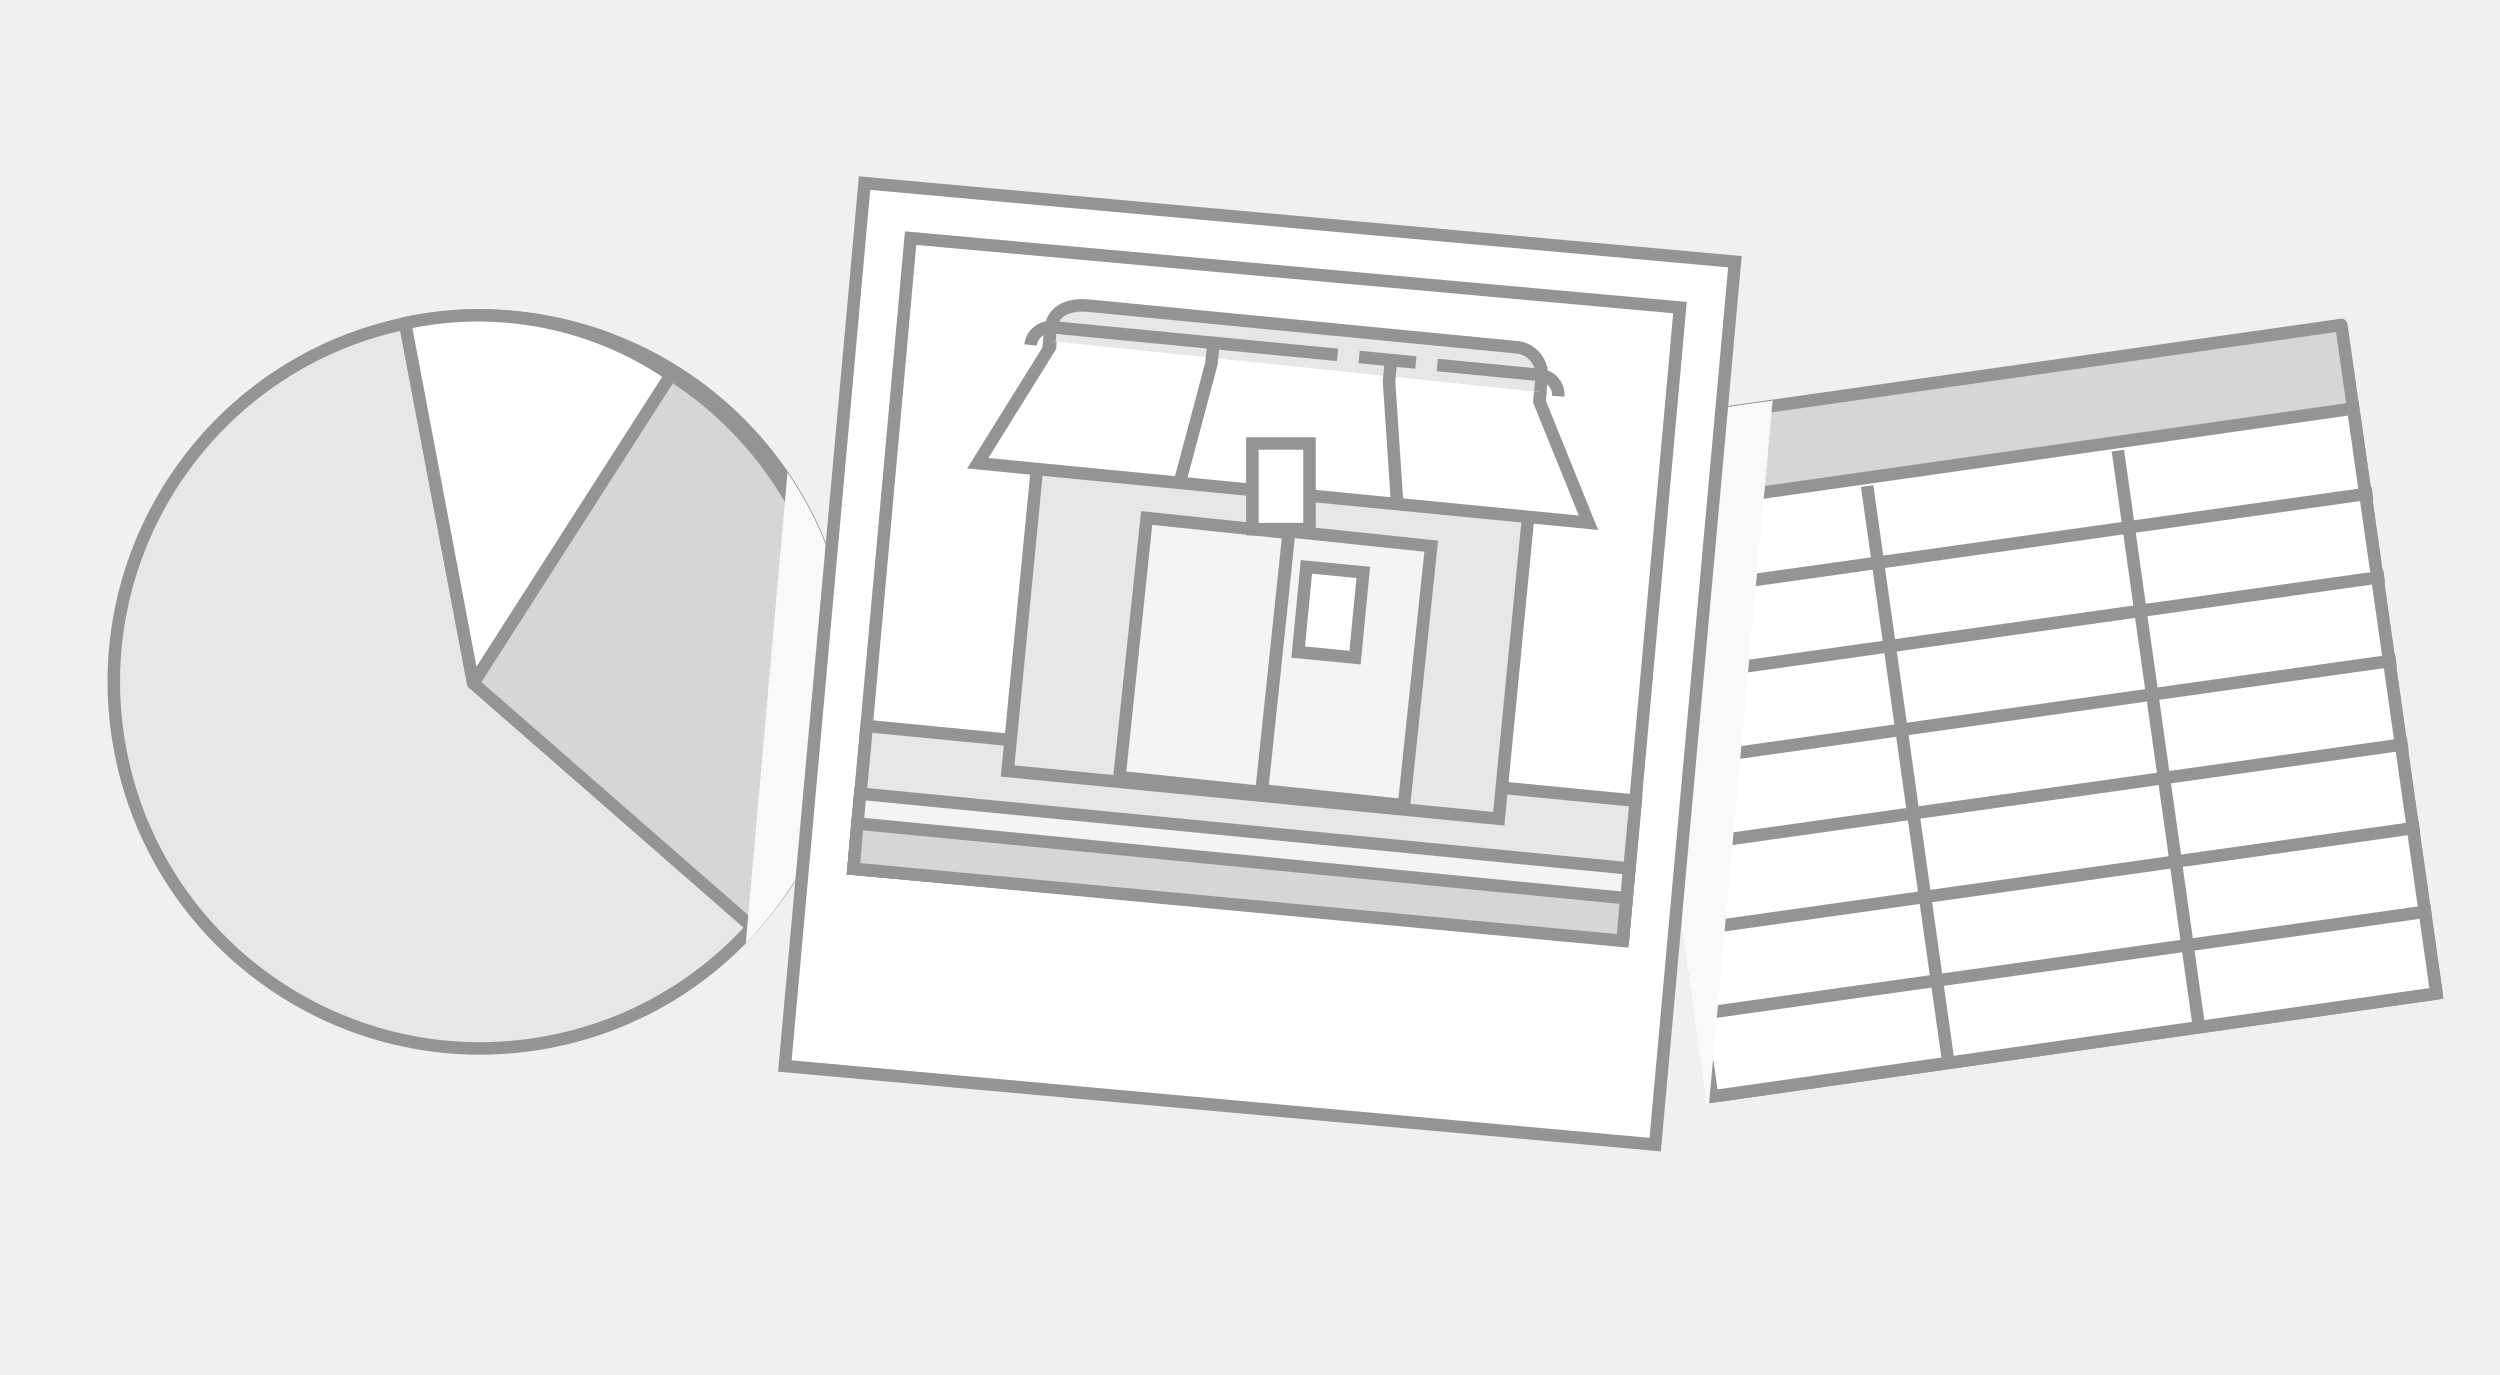
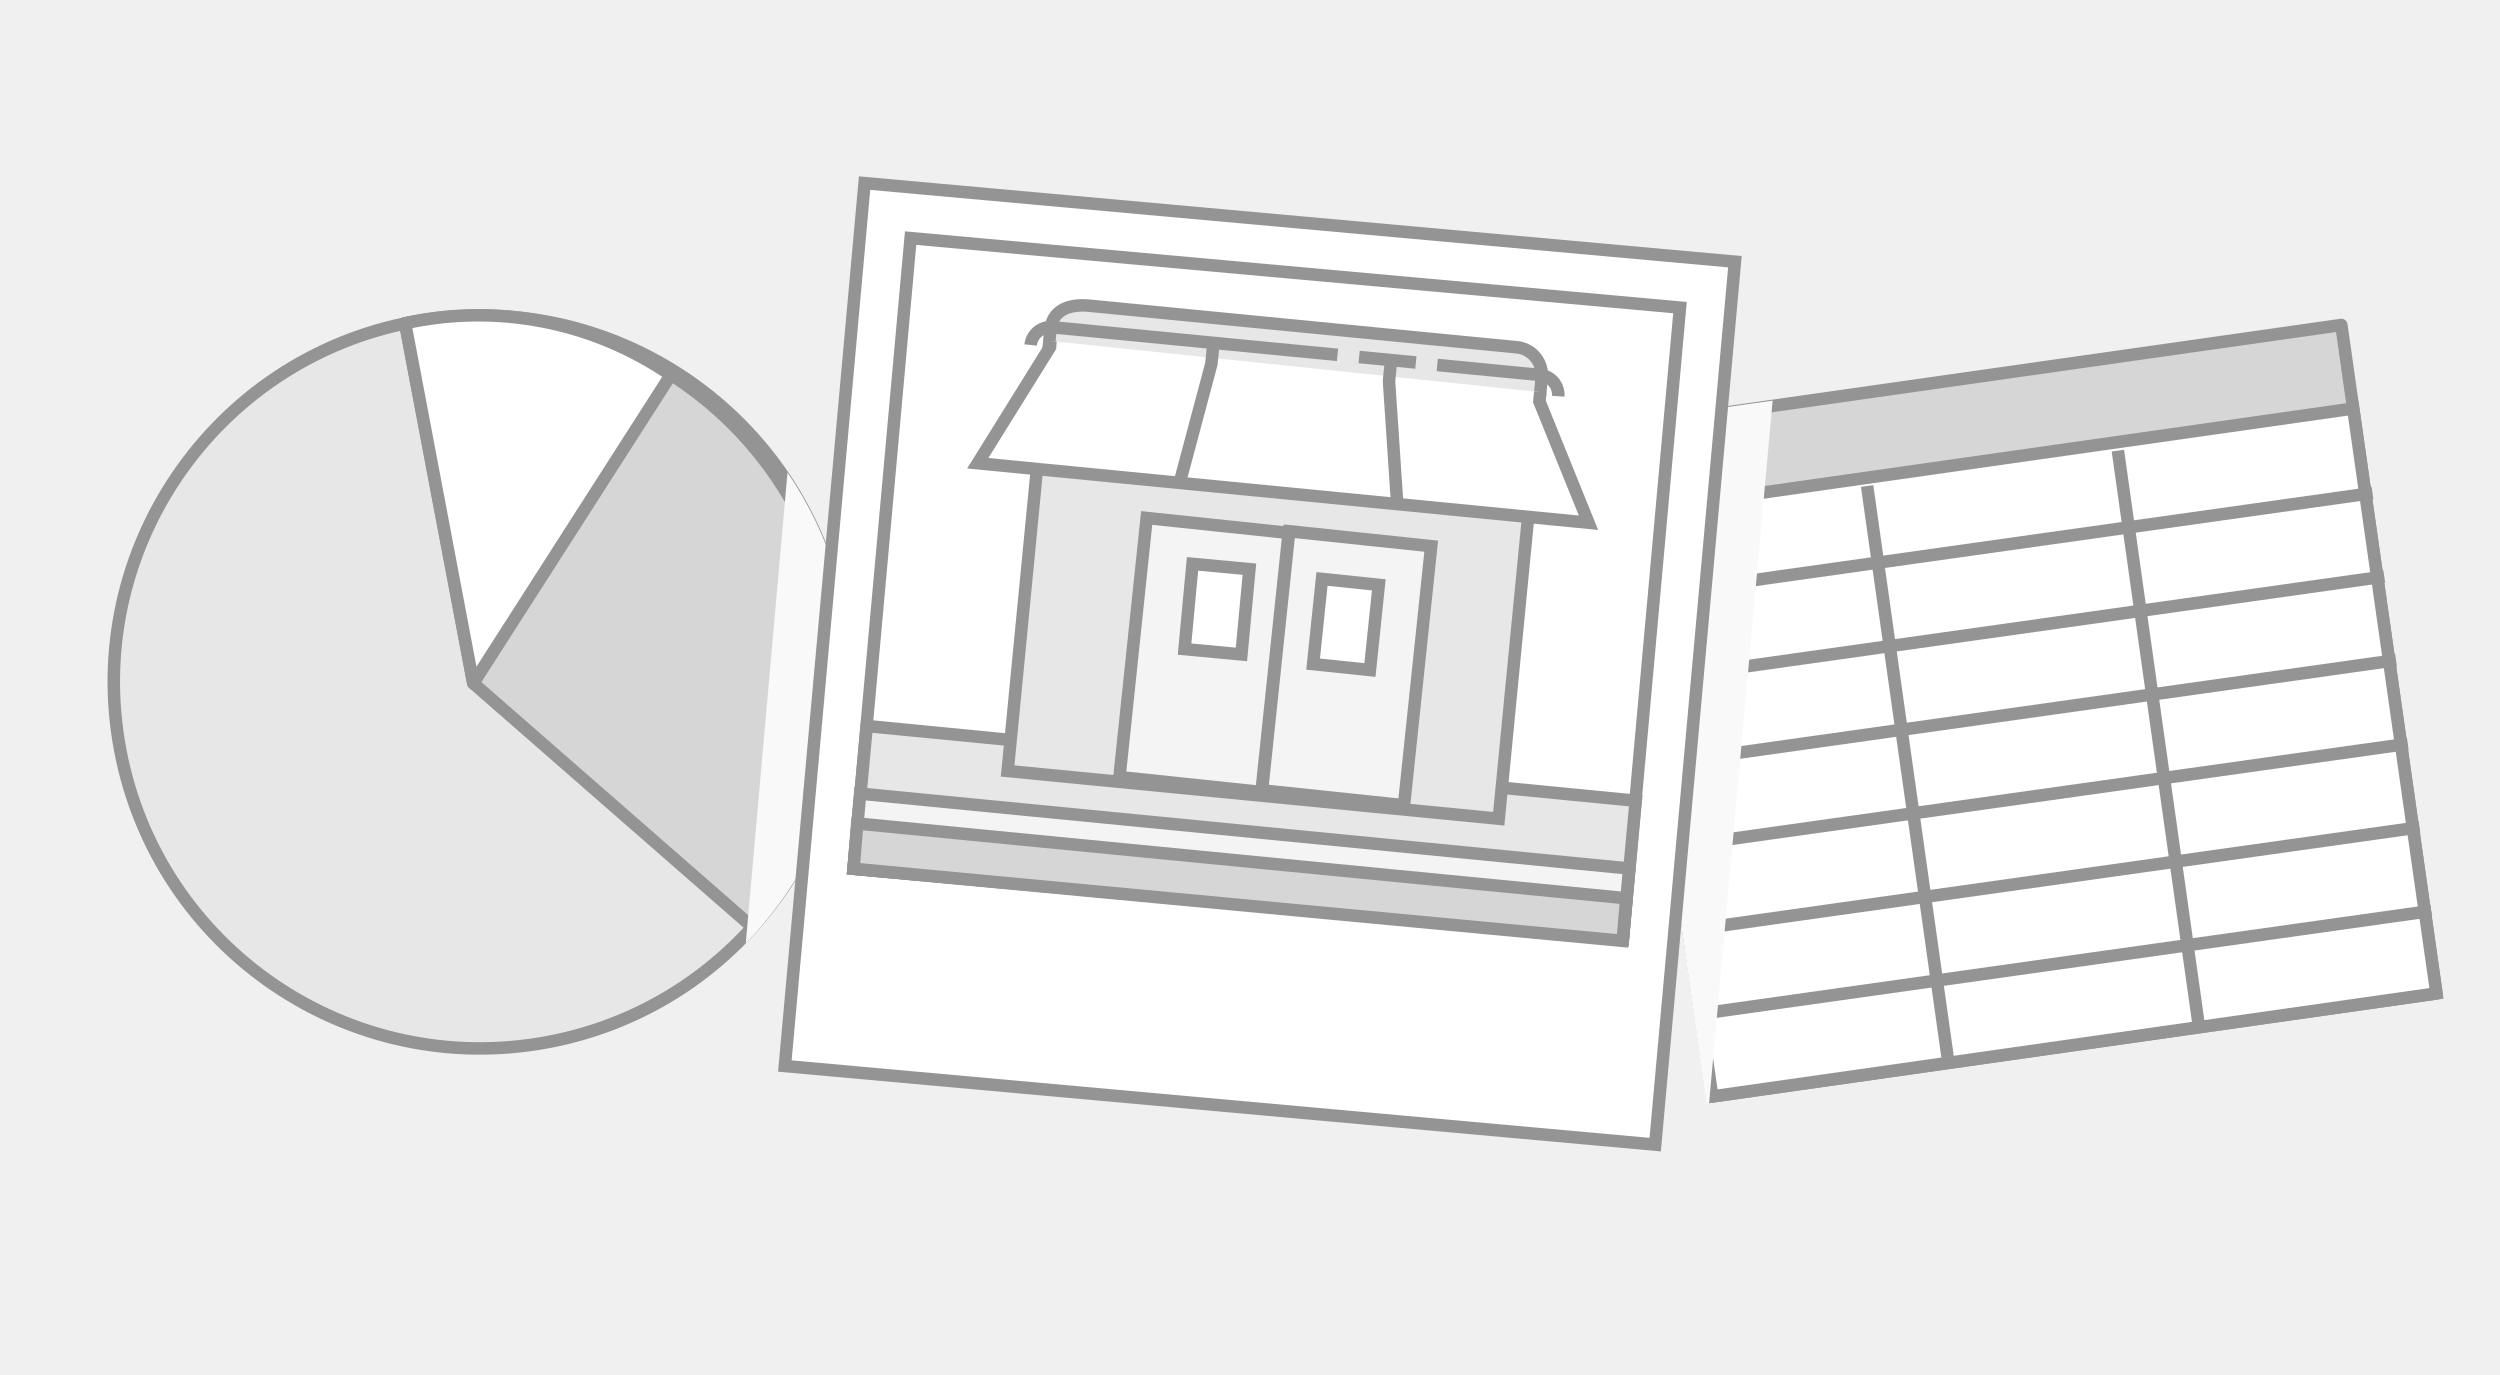
- <svg xmlns="http://www.w3.org/2000/svg" width="200" height="110" viewBox="0 0 200 110">
+ <svg xmlns="http://www.w3.org/2000/svg" version="1.1" viewBox="0 0 200 110" height="110" width="200">
  <defs>
    <style>
- .cls-7{fill:#e7e7e7}.cls-2,.cls-4,.cls-5,.cls-7,.cls-8{stroke:#949494}.cls-2{stroke-linejoin:round;fill:#d6d6d6}.cls-4{fill:#fff}.cls-4,.cls-5,.cls-7,.cls-8{stroke-miterlimit:10}.cls-5{fill:#f4f4f4}.cls-8{fill:none}
- </style>
+       .cls-7{fill:#e7e7e7}.cls-2,.cls-4,.cls-5,.cls-7,.cls-8{stroke:#949494}.cls-2{stroke-linejoin:round;fill:#d6d6d6}.cls-4{fill:#fff}.cls-4,.cls-5,.cls-7,.cls-8{stroke-miterlimit:10}.cls-5{fill:#f4f4f4}.cls-8{fill:none}
+     </style>
  </defs>
-   <circle cx="38.42" cy="54.56" r="29.31" fill="#e7e7e7" stroke="#949494" stroke-linejoin="round" transform="rotate(-10.72 38.4262 54.5704)" />
-   <path d="M60 74a29.36 29.36 0 0 0-27.59-48.14l5.45 28.8z" class="cls-2" />
-   <path fill="#fff" stroke="#949494" stroke-linejoin="round" d="M53.66 30a27.2 27.2 0 0 0-21.25-4.14l5.45 28.8z" />
-   <path d="M129.37 34.241l57.936-8.245 7.612 53.481-57.936 8.246z" class="cls-2" />
-   <path d="M130.32 40.928l57.936-8.246 6.659 46.788-57.936 8.245z" class="cls-4" />
-   <path d="M131.85 47.6l57.95-8.16m-57.01 14.84l57.95-8.16m-57.01 14.85l57.95-8.16m-57.01 14.84l57.95-8.15m-57 14.84l57.94-8.16m-57 14.85l57.94-8.16m-45.13-33.99l6.44 45.69m13.62-48.52l6.43 45.69" class="cls-5" />
-   <path fill="#f9f9fa" d="M128.84 33.88l7.68 54.47.2-.02 5.09-56.28-12.97 1.83zM59.66 75.47A30.14 30.14 0 0 0 63 71.35a29.79 29.79 0 0 0 0-33.55z" />
-   <path d="M69.166 14.649l69.627 6.288-6.378 70.633-69.627-6.288z" class="cls-4" />
-   <path d="M134.399 24.609l-4.556 50.455-61.55-5.558 4.556-50.455z" class="cls-4" />
-   <path d="M69.34 58.08l61.52 5.98-1 10.76-61.58-5.32 1.06-11.42z" class="cls-7" />
-   <path d="M87.18 24.46c-1.92-.19-3 .53-3.14 1.88l-3.43 35.34 39.29 3.82 3.44-35.33a2.24 2.24 0 0 0-1.82-2.37z" class="cls-7" />
-   <path d="M123.22 31.37l-.07.74 3.93 9.71-48.86-4.76L84 27.77l.04-.49" class="cls-4" />
-   <path d="M94.4 38.52l2.51-9.41.14-1.4m14.72 12.5l-.65-9.72.14-1.4" class="cls-8" />
-   <path d="M82.45 27.6a1.6 1.6 0 0 1 1.75-1.42l22.8 2.21m1.73.17l4.54.44" class="cls-8" />
-   <path d="M89.556 62.165l2.178-20.726 11.357 1.194-2.178 20.726zm11.406 1.061l2.178-20.726 11.357 1.194-2.178 20.726z" class="cls-5" />
-   <path d="M100.19 35.48h4.57v6.85h-4.57zm4.325 9.871l4.548.442-.662 6.818-4.548-.442z" class="cls-4" />
-   <path d="M124.66 31.7a1.6 1.6 0 0 0-1.44-1.7l-8.24-.8" class="cls-8" />
-   <path d="M68.81 63.49l61.52 5.99-.5 5.66-61.55-5.64.53-6.01z" class="cls-5" />
-   <path fill="#d6d6d6" stroke="#949494" stroke-miterlimit="10" d="M68.58 65.88l61.52 5.98-.29 3.41-61.53-5.77.3-3.62z" />
+   <circle id="circle6" transform="rotate(-10.72 38.4262 54.5704)" stroke-linejoin="round" stroke="#949494" fill="#e7e7e7" r="29.31" cy="54.56" cx="38.42" />
+   <path id="path8" class="cls-2" d="M60 74a29.36 29.36 0 0 0-27.59-48.14l5.45 28.8z" />
+   <path id="path10" d="M53.66 30a27.2 27.2 0 0 0-21.25-4.14l5.45 28.8z" stroke-linejoin="round" stroke="#949494" fill="#fff" />
+   <path id="path12" class="cls-2" d="M129.37 34.241l57.936-8.245 7.612 53.481-57.936 8.246z" />
+   <path id="path14" class="cls-4" d="M130.32 40.928l57.936-8.246 6.659 46.788-57.936 8.245z" />
+   <path id="path16" class="cls-5" d="M131.85 47.6l57.95-8.16m-57.01 14.84l57.95-8.16m-57.01 14.85l57.95-8.16m-57.01 14.84l57.95-8.15m-57 14.84l57.94-8.16m-57 14.85l57.94-8.16m-45.13-33.99l6.44 45.69m13.62-48.52l6.43 45.69" />
+   <path id="path18" d="M128.84 33.88l7.68 54.47.2-.02 5.09-56.28-12.97 1.83zM59.66 75.47A30.14 30.14 0 0 0 63 71.35a29.79 29.79 0 0 0 0-33.55z" fill="#f9f9fa" />
+   <path id="path20" class="cls-4" d="M69.166 14.649l69.627 6.288-6.378 70.633-69.627-6.288z" />
+   <path id="path22" class="cls-4" d="M134.399 24.609l-4.556 50.455-61.55-5.558 4.556-50.455z" />
+   <path id="path24" class="cls-7" d="M69.34 58.08l61.52 5.98-1 10.76-61.58-5.32 1.06-11.42z" />
+   <path id="path26" class="cls-7" d="M87.18 24.46c-1.92-.19-3 .53-3.14 1.88l-3.43 35.34 39.29 3.82 3.44-35.33a2.24 2.24 0 0 0-1.82-2.37z" />
+   <path id="path28" class="cls-4" d="M123.22 31.37l-.07.74 3.93 9.71-48.86-4.76L84 27.77l.04-.49" />
+   <path id="path30" class="cls-8" d="M94.4 38.52l2.51-9.41.14-1.4m14.72 12.5l-.65-9.72.14-1.4" />
+   <path id="path32" class="cls-8" d="M82.45 27.6a1.6 1.6 0 0 1 1.75-1.42l22.8 2.21m1.73.17l4.54.44" />
+   <path id="path34" class="cls-5" d="M89.556 62.165l2.178-20.726 11.357 1.194-2.178 20.726zm11.406 1.061l2.178-20.726 11.357 1.194-2.178 20.726z" />
+   <path style="fill:#ffffff;stroke:#949494;stroke-miterlimit:10" id="path36" class="cls-4" d="m 105.759,46.315 4.545,0.474 -0.71,6.813 -4.545,-0.474 z" />
+   <path id="path38" class="cls-8" d="M124.66 31.7a1.6 1.6 0 0 0-1.44-1.7l-8.24-.8" />
+   <path id="path40" class="cls-5" d="M68.81 63.49l61.52 5.99-.5 5.66-61.55-5.64.53-6.01z" />
+   <path id="path42" d="M68.58 65.88l61.52 5.98-.29 3.41-61.53-5.77.3-3.62z" stroke-miterlimit="10" stroke="#949494" fill="#d6d6d6" />
+   <path style="fill:#ffffff;stroke:#949494;stroke-miterlimit:10" id="path36-6" class="cls-4" d="m 95.403,45.109 4.55,0.426 -0.639,6.82 -4.55,-0.426 z" />
</svg>
